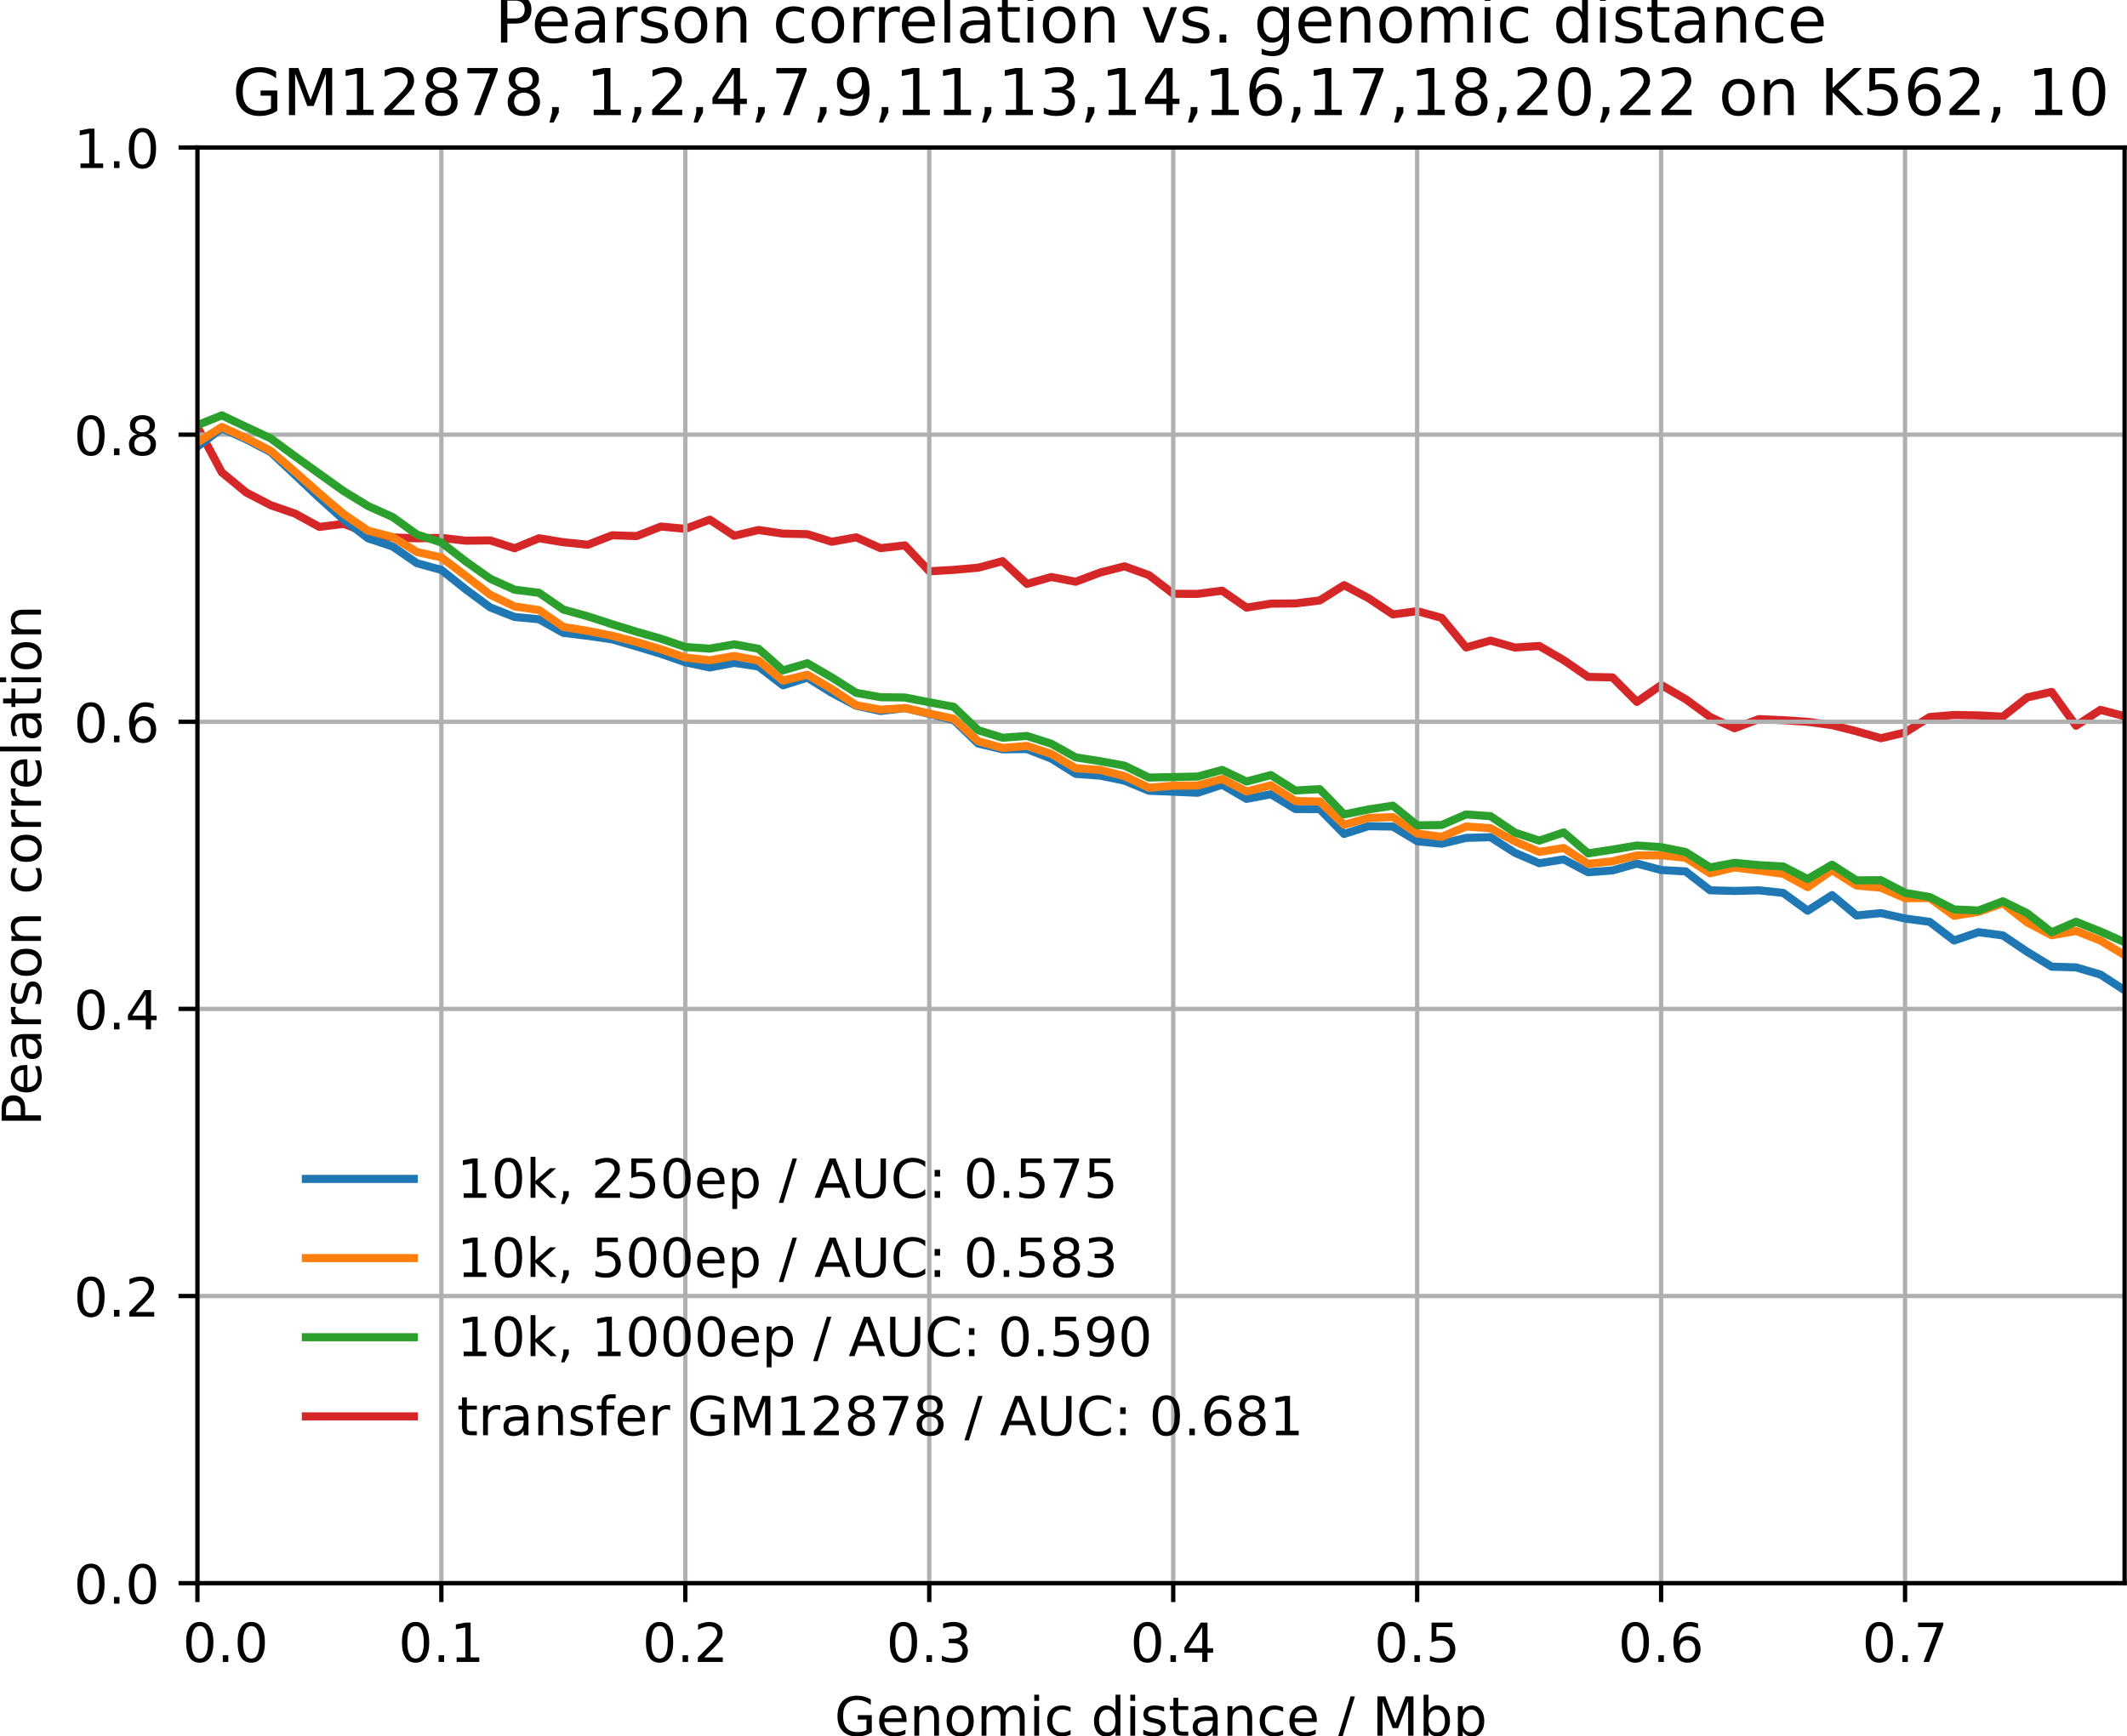
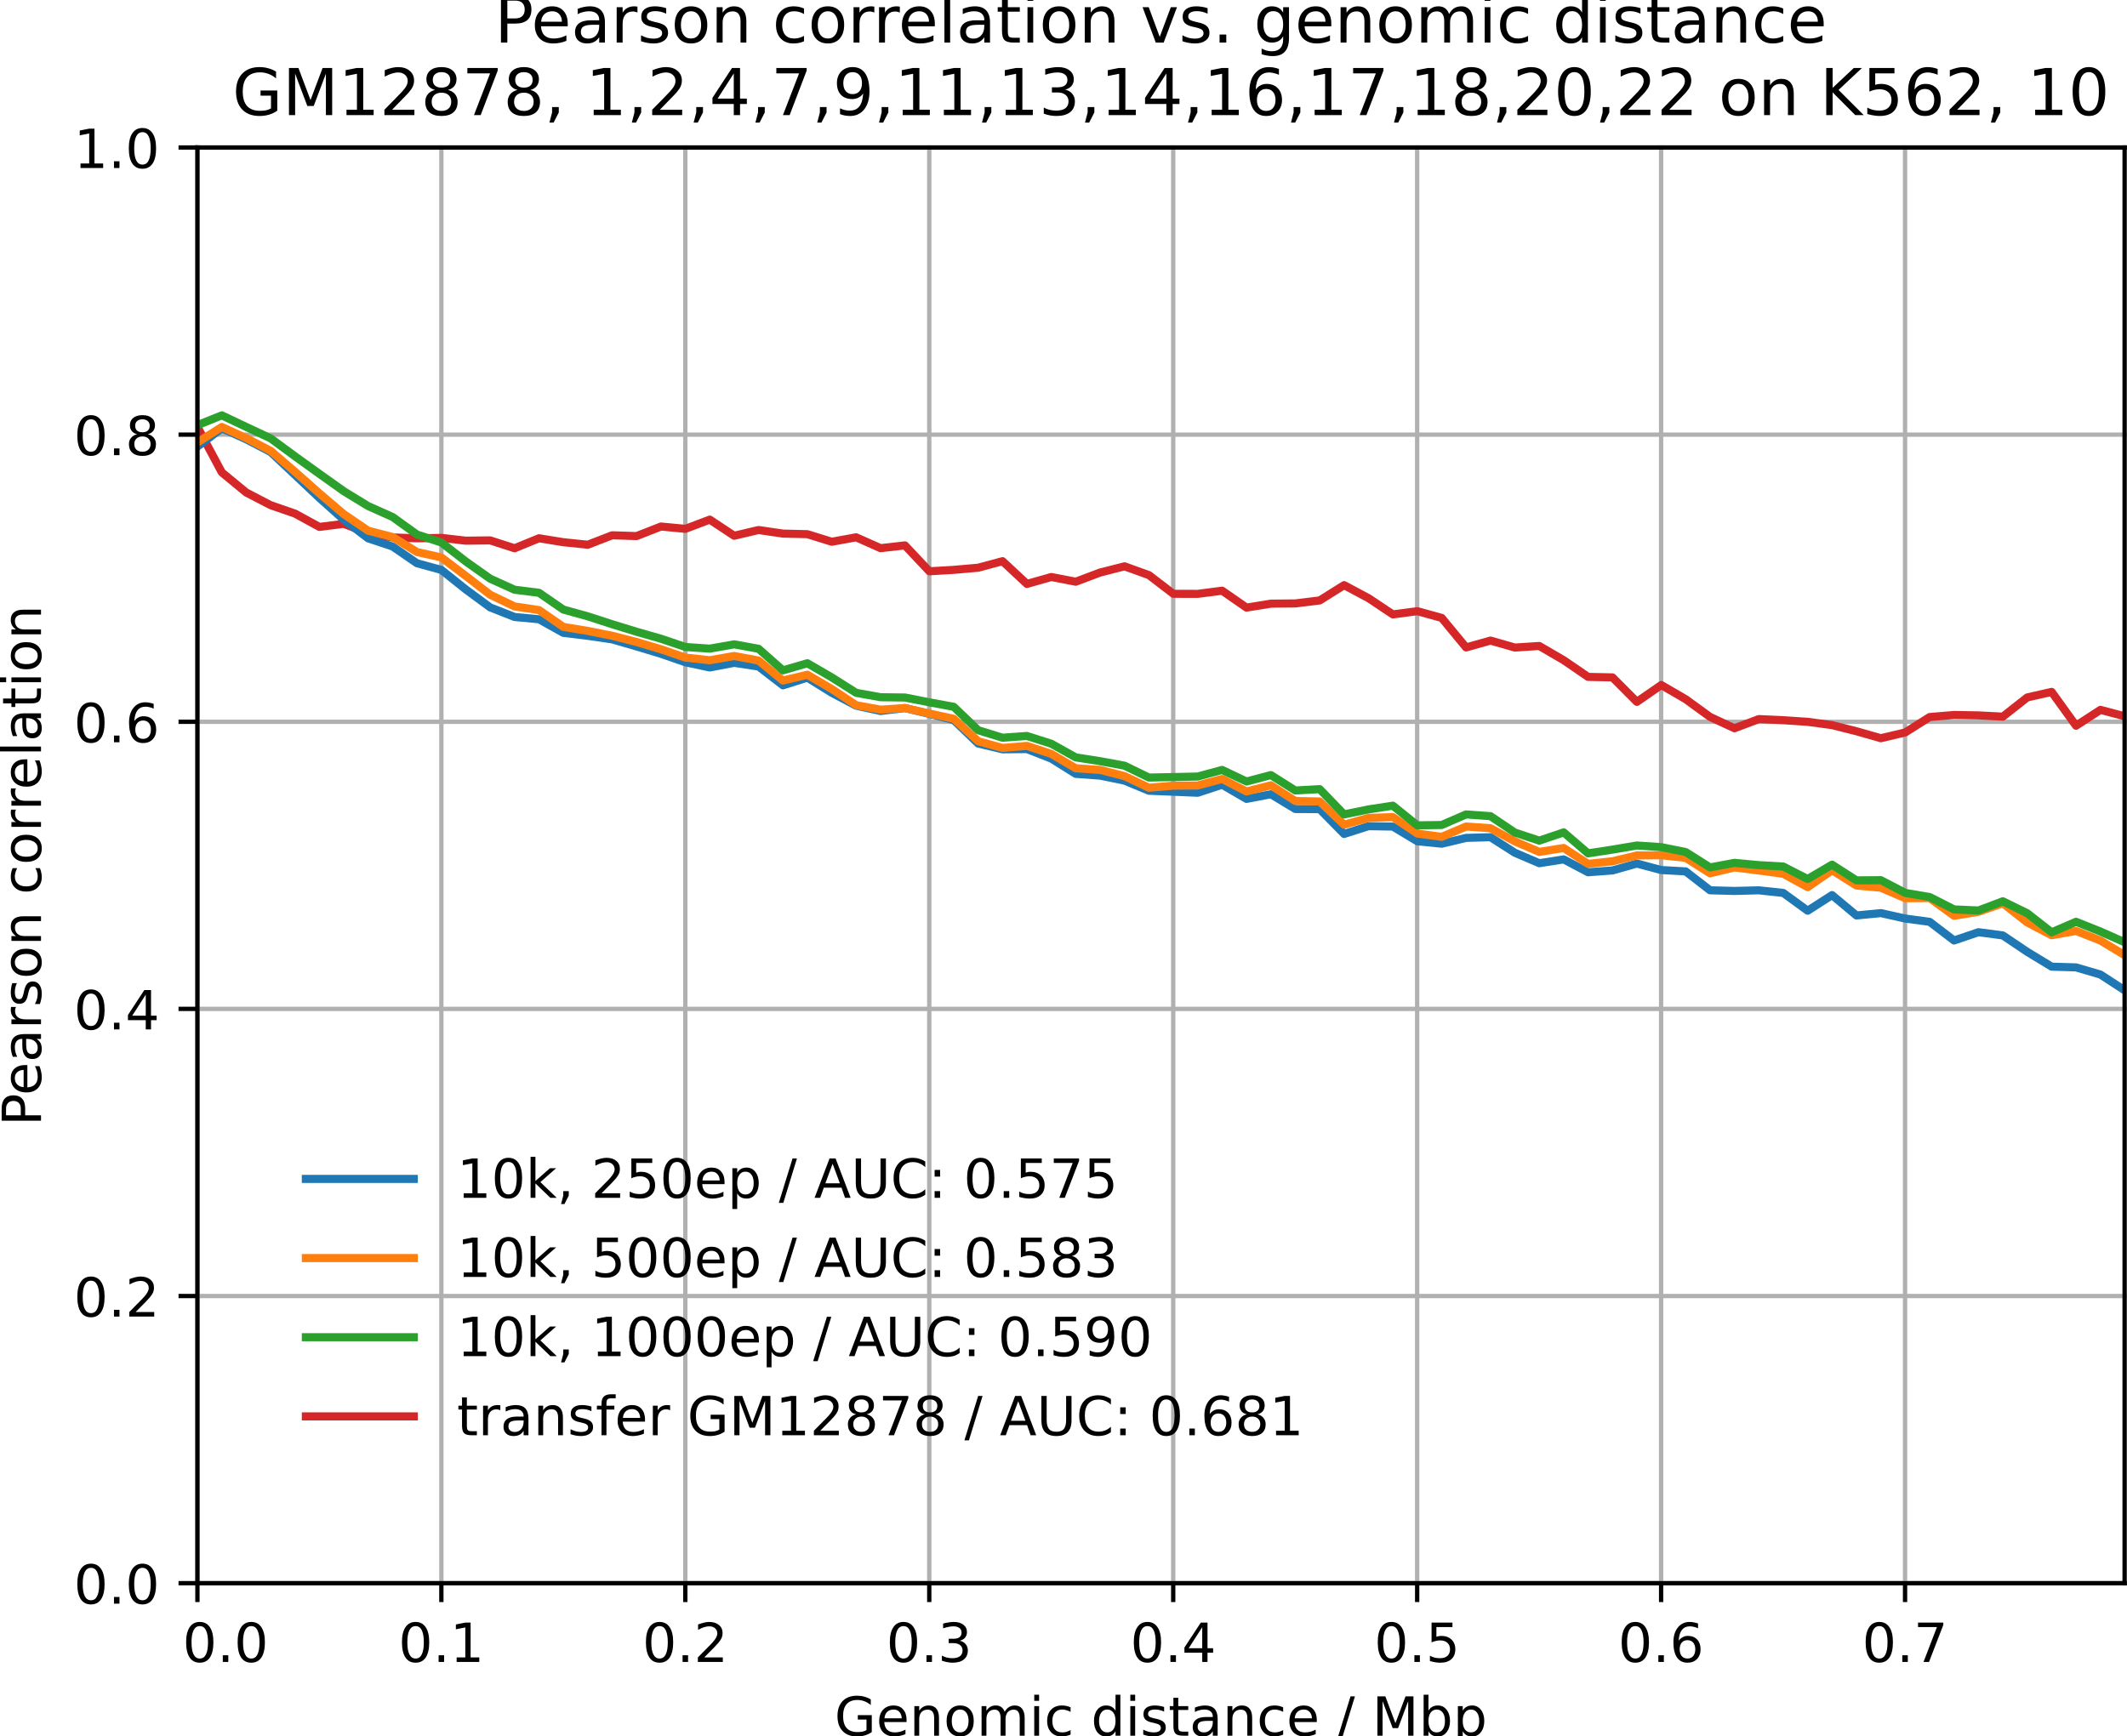
<svg xmlns="http://www.w3.org/2000/svg" version="1.1" id="svg2" xml:space="preserve" width="80mm" height="65.3mm" viewBox="0 0 302.362 246.803">
  <defs id="defs6">
    <clipPath clipPathUnits="userSpaceOnUse" id="clipPath22">
      <path d="M 57.6,38.016 H 414.72 V 304.128 H 57.6 Z" id="path20" />
    </clipPath>
    <clipPath clipPathUnits="userSpaceOnUse" id="clipPath40">
      <path d="M 57.6,38.016 H 414.72 V 304.128 H 57.6 Z" id="path38" />
    </clipPath>
    <clipPath clipPathUnits="userSpaceOnUse" id="clipPath58">
      <path d="M 57.6,38.016 H 414.72 V 304.128 H 57.6 Z" id="path56" />
    </clipPath>
    <clipPath clipPathUnits="userSpaceOnUse" id="clipPath76">
      <path d="M 57.6,38.016 H 414.72 V 304.128 H 57.6 Z" id="path74" />
    </clipPath>
    <clipPath clipPathUnits="userSpaceOnUse" id="clipPath94">
      <path d="M 57.6,38.016 H 414.72 V 304.128 H 57.6 Z" id="path92" />
    </clipPath>
    <clipPath clipPathUnits="userSpaceOnUse" id="clipPath112">
      <path d="M 57.6,38.016 H 414.72 V 304.128 H 57.6 Z" id="path110" />
    </clipPath>
    <clipPath clipPathUnits="userSpaceOnUse" id="clipPath130">
      <path d="M 57.6,38.016 H 414.72 V 304.128 H 57.6 Z" id="path128" />
    </clipPath>
    <clipPath clipPathUnits="userSpaceOnUse" id="clipPath148">
      <path d="M 57.6,38.016 H 414.72 V 304.128 H 57.6 Z" id="path146" />
    </clipPath>
    <clipPath clipPathUnits="userSpaceOnUse" id="clipPath170">
      <path d="M 57.6,38.016 H 414.72 V 304.128 H 57.6 Z" id="path168" />
    </clipPath>
    <clipPath clipPathUnits="userSpaceOnUse" id="clipPath188">
      <path d="M 57.6,38.016 H 414.72 V 304.128 H 57.6 Z" id="path186" />
    </clipPath>
    <clipPath clipPathUnits="userSpaceOnUse" id="clipPath206">
      <path d="M 57.6,38.016 H 414.72 V 304.128 H 57.6 Z" id="path204" />
    </clipPath>
    <clipPath clipPathUnits="userSpaceOnUse" id="clipPath224">
      <path d="M 57.6,38.016 H 414.72 V 304.128 H 57.6 Z" id="path222" />
    </clipPath>
    <clipPath clipPathUnits="userSpaceOnUse" id="clipPath242">
      <path d="M 57.6,38.016 H 414.72 V 304.128 H 57.6 Z" id="path240" />
    </clipPath>
    <clipPath clipPathUnits="userSpaceOnUse" id="clipPath260">
      <path d="M 57.6,38.016 H 414.72 V 304.128 H 57.6 Z" id="path258" />
    </clipPath>
    <clipPath clipPathUnits="userSpaceOnUse" id="clipPath282">
      <path d="M 57.6,38.016 H 414.72 V 304.128 H 57.6 Z" id="path280" />
    </clipPath>
    <clipPath clipPathUnits="userSpaceOnUse" id="clipPath292">
      <path d="M 57.6,38.016 H 414.72 V 304.128 H 57.6 Z" id="path290" />
    </clipPath>
    <clipPath clipPathUnits="userSpaceOnUse" id="clipPath302">
      <path d="M 57.6,38.016 H 414.72 V 304.128 H 57.6 Z" id="path300" />
    </clipPath>
    <clipPath clipPathUnits="userSpaceOnUse" id="clipPath312">
      <path d="M 57.6,38.016 H 414.72 V 304.128 H 57.6 Z" id="path310" />
    </clipPath>
  </defs>
  <g id="g10" transform="matrix(1.333333,0,0,-1.333333,-28.02396,443.5936)">
+     <path d="M 57.6,38.016 V 304.128" style="fill:none;stroke:#b0b0b0;stroke-width:0.8;stroke-linecap:square;stroke-linejoin:round;stroke-miterlimit:10;stroke-dasharray:none;stroke-opacity:1" id="path24" transform="matrix(0.5753527,0,0,0.5753527,8.925225,141.9839)" />
+     <path d="M 102.805,38.016 V 304.128" style="fill:none;stroke:#b0b0b0;stroke-width:0.8;stroke-linecap:square;stroke-linejoin:round;stroke-miterlimit:10;stroke-dasharray:none;stroke-opacity:1" id="path42" transform="matrix(0.5753527,0,0,0.5753527,8.925225,141.9839)" />
+     <path d="M 148.01,38.016 V 304.128" style="fill:none;stroke:#b0b0b0;stroke-width:0.8;stroke-linecap:square;stroke-linejoin:round;stroke-miterlimit:10;stroke-dasharray:none;stroke-opacity:1" id="path60" transform="matrix(0.5753527,0,0,0.5753527,8.925225,141.9839)" />
+     <path d="M 193.215,38.016 V 304.128" style="fill:none;stroke:#b0b0b0;stroke-width:0.8;stroke-linecap:square;stroke-linejoin:round;stroke-miterlimit:10;stroke-dasharray:none;stroke-opacity:1" id="path78" transform="matrix(0.5753527,0,0,0.5753527,8.925225,141.9839)" />
+     <path d="M 238.42,38.016 V 304.128" style="fill:none;stroke:#b0b0b0;stroke-width:0.8;stroke-linecap:square;stroke-linejoin:round;stroke-miterlimit:10;stroke-dasharray:none;stroke-opacity:1" id="path96" transform="matrix(0.5753527,0,0,0.5753527,8.925225,141.9839)" />
+     <path d="M 172.11,163.856 V 316.965" style="fill:none;stroke:#b0b0b0;stroke-width:0.46;stroke-linecap:square;stroke-linejoin:round;stroke-miterlimit:10;stroke-dasharray:none;stroke-opacity:1" id="path114" />
+     <path d="M 328.83,38.016 V 304.128" style="fill:none;stroke:#b0b0b0;stroke-width:0.8;stroke-linecap:square;stroke-linejoin:round;stroke-miterlimit:10;stroke-dasharray:none;stroke-opacity:1" id="path132" transform="matrix(0.5753527,0,0,0.5753527,8.925225,141.9839)" />
+     <path d="M 374.035,38.016 V 304.128" style="fill:none;stroke:#b0b0b0;stroke-width:0.8;stroke-linecap:square;stroke-linejoin:round;stroke-miterlimit:10;stroke-dasharray:none;stroke-opacity:1" id="path150" transform="matrix(0.5753527,0,0,0.5753527,8.925225,141.9839)" />
+     <path d="M 57.6,38.016 H 414.72" style="fill:none;stroke:#b0b0b0;stroke-width:0.8;stroke-linecap:square;stroke-linejoin:round;stroke-miterlimit:10;stroke-dasharray:none;stroke-opacity:1" id="path172" transform="matrix(0.5753527,0,0,0.5753527,8.925225,141.9839)" />
+     <path d="M 57.6,91.238 H 414.72" style="fill:none;stroke:#b0b0b0;stroke-width:0.8;stroke-linecap:square;stroke-linejoin:round;stroke-miterlimit:10;stroke-dasharray:none;stroke-opacity:1" id="path190" transform="matrix(0.5753527,0,0,0.5753527,8.925225,141.9839)" />
+     <path d="M 57.6,144.461 H 414.72" style="fill:none;stroke:#b0b0b0;stroke-width:0.8;stroke-linecap:square;stroke-linejoin:round;stroke-miterlimit:10;stroke-dasharray:none;stroke-opacity:1" id="path208" transform="matrix(0.5753527,0,0,0.5753527,8.925225,141.9839)" />
+     <path d="M 57.6,197.683 H 414.72" style="fill:none;stroke:#b0b0b0;stroke-width:0.8;stroke-linecap:square;stroke-linejoin:round;stroke-miterlimit:10;stroke-dasharray:none;stroke-opacity:1" id="path226" transform="matrix(0.5753527,0,0,0.5753527,8.925225,141.9839)" />
+     <path d="M 57.6,250.906 H 414.72" style="fill:none;stroke:#b0b0b0;stroke-width:0.8;stroke-linecap:square;stroke-linejoin:round;stroke-miterlimit:10;stroke-dasharray:none;stroke-opacity:1" id="path244" transform="matrix(0.5753527,0,0,0.5753527,8.925225,141.9839)" />
+     <path d="M 57.6,304.128 H 414.72" style="fill:none;stroke:#b0b0b0;stroke-width:0.8;stroke-linecap:square;stroke-linejoin:round;stroke-miterlimit:10;stroke-dasharray:none;stroke-opacity:1" id="path262" transform="matrix(0.5753527,0,0,0.5753527,8.925225,141.9839)" />
    <g id="g308" clip-path="url(#clipPath312)" transform="matrix(0.5753527,0,0,0.5753527,8.925225,141.9839)">
      <path d="m 57.6,252.355 4.521,-8.448 4.521,-3.724 4.521,-2.352 4.521,-1.561 4.521,-2.468 4.521,0.568 4.521,-1.726 4.521,-0.793 4.521,-0.16 4.521,0.077 4.521,-0.517 4.521,0.052 4.521,-1.458 4.521,1.854 4.521,-0.736 4.521,-0.462 4.521,1.749 4.521,-0.148 4.521,1.773 4.521,-0.43 4.521,1.707 4.521,-2.99 4.521,1.065 4.521,-0.664 4.521,-0.108 4.521,-1.404 4.521,0.825 4.521,-2.014 4.521,0.513 4.521,-4.799 4.521,0.265 4.521,0.396 4.521,1.213 4.521,-4.215 4.521,1.281 4.521,-0.873 4.521,1.703 4.521,1.151 4.521,-1.631 4.521,-3.46 4.521,-0.015 4.521,0.588 4.521,-3.132 4.521,0.73 4.521,0.041 4.521,0.556 4.521,2.835 4.521,-2.414 4.521,-3.011 4.521,0.6 4.521,-1.248 4.521,-5.476 4.521,1.275 4.521,-1.294 4.521,0.292 4.521,-2.636 4.521,-3.095 4.521,-0.092 4.521,-4.536 4.521,3.125 4.521,-2.632 4.521,-3.284 4.521,-2.101 4.521,1.701 4.521,-0.206 4.521,-0.306 4.521,-0.606 4.521,-1.139 4.521,-1.289 4.521,1.068 4.521,2.856 4.521,0.382 4.521,-0.077 4.521,-0.231 4.521,3.558 4.521,1.028 4.521,-6.27 4.521,2.941 4.521,-1.196" style="fill:none;stroke:#d62728;stroke-width:1.5;stroke-linecap:square;stroke-linejoin:round;stroke-miterlimit:10;stroke-dasharray:none;stroke-opacity:1" id="path314" />
    </g>
    <g id="g16" transform="matrix(0.5753527,0,0,0.5753527,8.925225,141.9839)">
-       <g id="g18" clip-path="url(#clipPath22)">
-         <path d="M 57.6,38.016 V 304.128" style="fill:none;stroke:#b0b0b0;stroke-width:0.8;stroke-linecap:square;stroke-linejoin:round;stroke-miterlimit:10;stroke-dasharray:none;stroke-opacity:1" id="path24" />
-       </g>
+       <g id="g18" clip-path="url(#clipPath22)" />
    </g>
    <path d="m 42.066,163.856 v -2.014" style="fill:#000000;fill-opacity:1;fill-rule:nonzero;stroke:#000000;stroke-width:0.46;stroke-linecap:butt;stroke-linejoin:round;stroke-miterlimit:10;stroke-dasharray:none;stroke-opacity:1" id="path28" />
    <g id="g34" transform="matrix(0.5753527,0,0,0.5753527,8.925225,141.9839)">
-       <g id="g36" clip-path="url(#clipPath40)">
-         <path d="M 102.805,38.016 V 304.128" style="fill:none;stroke:#b0b0b0;stroke-width:0.8;stroke-linecap:square;stroke-linejoin:round;stroke-miterlimit:10;stroke-dasharray:none;stroke-opacity:1" id="path42" />
-       </g>
+       <g id="g36" clip-path="url(#clipPath40)" />
    </g>
    <path d="m 68.074,163.856 v -2.014" style="fill:#000000;fill-opacity:1;fill-rule:nonzero;stroke:#000000;stroke-width:0.46;stroke-linecap:butt;stroke-linejoin:round;stroke-miterlimit:10;stroke-dasharray:none;stroke-opacity:1" id="path46" />
    <g id="g52" transform="matrix(0.5753527,0,0,0.5753527,8.925225,141.9839)">
-       <g id="g54" clip-path="url(#clipPath58)">
-         <path d="M 148.01,38.016 V 304.128" style="fill:none;stroke:#b0b0b0;stroke-width:0.8;stroke-linecap:square;stroke-linejoin:round;stroke-miterlimit:10;stroke-dasharray:none;stroke-opacity:1" id="path60" />
-       </g>
+       <g id="g54" clip-path="url(#clipPath58)" />
    </g>
    <path d="m 94.083,163.856 v -2.014" style="fill:#000000;fill-opacity:1;fill-rule:nonzero;stroke:#000000;stroke-width:0.46;stroke-linecap:butt;stroke-linejoin:round;stroke-miterlimit:10;stroke-dasharray:none;stroke-opacity:1" id="path64" />
    <g id="g70" transform="matrix(0.5753527,0,0,0.5753527,8.925225,141.9839)">
-       <g id="g72" clip-path="url(#clipPath76)">
-         <path d="M 193.215,38.016 V 304.128" style="fill:none;stroke:#b0b0b0;stroke-width:0.8;stroke-linecap:square;stroke-linejoin:round;stroke-miterlimit:10;stroke-dasharray:none;stroke-opacity:1" id="path78" />
-       </g>
+       <g id="g72" clip-path="url(#clipPath76)" />
    </g>
    <path d="m 120.092,163.856 v -2.014" style="fill:#000000;fill-opacity:1;fill-rule:nonzero;stroke:#000000;stroke-width:0.46;stroke-linecap:butt;stroke-linejoin:round;stroke-miterlimit:10;stroke-dasharray:none;stroke-opacity:1" id="path82" />
    <g id="g88" transform="matrix(0.5753527,0,0,0.5753527,8.925225,141.9839)">
-       <g id="g90" clip-path="url(#clipPath94)">
-         <path d="M 238.42,38.016 V 304.128" style="fill:none;stroke:#b0b0b0;stroke-width:0.8;stroke-linecap:square;stroke-linejoin:round;stroke-miterlimit:10;stroke-dasharray:none;stroke-opacity:1" id="path96" />
-       </g>
+       <g id="g90" clip-path="url(#clipPath94)" />
    </g>
    <path d="m 146.101,163.856 v -2.014" style="fill:#000000;fill-opacity:1;fill-rule:nonzero;stroke:#000000;stroke-width:0.46;stroke-linecap:butt;stroke-linejoin:round;stroke-miterlimit:10;stroke-dasharray:none;stroke-opacity:1" id="path100" />
-     <g id="g106" transform="matrix(0.5753527,0,0,0.5753527,8.925225,141.9839)">
-       <g id="g108" clip-path="url(#clipPath112)">
-         <path d="M 283.625,38.016 V 304.128" style="fill:none;stroke:#b0b0b0;stroke-width:0.8;stroke-linecap:square;stroke-linejoin:round;stroke-miterlimit:10;stroke-dasharray:none;stroke-opacity:1" id="path114" />
-       </g>
-     </g>
    <path d="m 172.11,163.856 v -2.014" style="fill:#000000;fill-opacity:1;fill-rule:nonzero;stroke:#000000;stroke-width:0.46;stroke-linecap:butt;stroke-linejoin:round;stroke-miterlimit:10;stroke-dasharray:none;stroke-opacity:1" id="path118" />
    <g id="g124" transform="matrix(0.5753527,0,0,0.5753527,8.925225,141.9839)">
-       <g id="g126" clip-path="url(#clipPath130)">
-         <path d="M 328.83,38.016 V 304.128" style="fill:none;stroke:#b0b0b0;stroke-width:0.8;stroke-linecap:square;stroke-linejoin:round;stroke-miterlimit:10;stroke-dasharray:none;stroke-opacity:1" id="path132" />
-       </g>
+       <g id="g126" clip-path="url(#clipPath130)" />
    </g>
    <path d="m 198.119,163.856 v -2.014" style="fill:#000000;fill-opacity:1;fill-rule:nonzero;stroke:#000000;stroke-width:0.46;stroke-linecap:butt;stroke-linejoin:round;stroke-miterlimit:10;stroke-dasharray:none;stroke-opacity:1" id="path136" />
    <g id="g142" transform="matrix(0.5753527,0,0,0.5753527,8.925225,141.9839)">
-       <g id="g144" clip-path="url(#clipPath148)">
-         <path d="M 374.035,38.016 V 304.128" style="fill:none;stroke:#b0b0b0;stroke-width:0.8;stroke-linecap:square;stroke-linejoin:round;stroke-miterlimit:10;stroke-dasharray:none;stroke-opacity:1" id="path150" />
-       </g>
+       <g id="g144" clip-path="url(#clipPath148)" />
    </g>
    <path d="m 224.127,163.856 v -2.014" style="fill:#000000;fill-opacity:1;fill-rule:nonzero;stroke:#000000;stroke-width:0.46;stroke-linecap:butt;stroke-linejoin:round;stroke-miterlimit:10;stroke-dasharray:none;stroke-opacity:1" id="path154" />
    <g id="g164" transform="matrix(0.5753527,0,0,0.5753527,8.925225,141.9839)">
-       <g id="g166" clip-path="url(#clipPath170)">
-         <path d="M 57.6,38.016 H 414.72" style="fill:none;stroke:#b0b0b0;stroke-width:0.8;stroke-linecap:square;stroke-linejoin:round;stroke-miterlimit:10;stroke-dasharray:none;stroke-opacity:1" id="path172" />
-       </g>
+       <g id="g166" clip-path="url(#clipPath170)" />
    </g>
    <path d="M 42.066,163.856 H 40.052" style="fill:#000000;fill-opacity:1;fill-rule:nonzero;stroke:#000000;stroke-width:0.46;stroke-linecap:butt;stroke-linejoin:round;stroke-miterlimit:10;stroke-dasharray:none;stroke-opacity:1" id="path176" />
    <g id="g182" transform="matrix(0.5753527,0,0,0.5753527,8.925225,141.9839)">
-       <g id="g184" clip-path="url(#clipPath188)">
-         <path d="M 57.6,91.238 H 414.72" style="fill:none;stroke:#b0b0b0;stroke-width:0.8;stroke-linecap:square;stroke-linejoin:round;stroke-miterlimit:10;stroke-dasharray:none;stroke-opacity:1" id="path190" />
-       </g>
+       <g id="g184" clip-path="url(#clipPath188)" />
    </g>
    <path d="M 42.066,194.478 H 40.052" style="fill:#000000;fill-opacity:1;fill-rule:nonzero;stroke:#000000;stroke-width:0.46;stroke-linecap:butt;stroke-linejoin:round;stroke-miterlimit:10;stroke-dasharray:none;stroke-opacity:1" id="path194" />
    <g id="g200" transform="matrix(0.5753527,0,0,0.5753527,8.925225,141.9839)">
-       <g id="g202" clip-path="url(#clipPath206)">
-         <path d="M 57.6,144.461 H 414.72" style="fill:none;stroke:#b0b0b0;stroke-width:0.8;stroke-linecap:square;stroke-linejoin:round;stroke-miterlimit:10;stroke-dasharray:none;stroke-opacity:1" id="path208" />
-       </g>
+       <g id="g202" clip-path="url(#clipPath206)" />
    </g>
    <path d="M 42.066,225.1 H 40.052" style="fill:#000000;fill-opacity:1;fill-rule:nonzero;stroke:#000000;stroke-width:0.46;stroke-linecap:butt;stroke-linejoin:round;stroke-miterlimit:10;stroke-dasharray:none;stroke-opacity:1" id="path212" />
    <g id="g218" transform="matrix(0.5753527,0,0,0.5753527,8.925225,141.9839)">
-       <g id="g220" clip-path="url(#clipPath224)">
-         <path d="M 57.6,197.683 H 414.72" style="fill:none;stroke:#b0b0b0;stroke-width:0.8;stroke-linecap:square;stroke-linejoin:round;stroke-miterlimit:10;stroke-dasharray:none;stroke-opacity:1" id="path226" />
-       </g>
+       <g id="g220" clip-path="url(#clipPath224)" />
    </g>
    <path d="M 42.066,255.721 H 40.052" style="fill:#000000;fill-opacity:1;fill-rule:nonzero;stroke:#000000;stroke-width:0.46;stroke-linecap:butt;stroke-linejoin:round;stroke-miterlimit:10;stroke-dasharray:none;stroke-opacity:1" id="path230" />
    <g id="g236" transform="matrix(0.5753527,0,0,0.5753527,8.925225,141.9839)">
-       <g id="g238" clip-path="url(#clipPath242)">
-         <path d="M 57.6,250.906 H 414.72" style="fill:none;stroke:#b0b0b0;stroke-width:0.8;stroke-linecap:square;stroke-linejoin:round;stroke-miterlimit:10;stroke-dasharray:none;stroke-opacity:1" id="path244" />
-       </g>
+       <g id="g238" clip-path="url(#clipPath242)" />
    </g>
    <path d="M 42.066,286.343 H 40.052" style="fill:#000000;fill-opacity:1;fill-rule:nonzero;stroke:#000000;stroke-width:0.46;stroke-linecap:butt;stroke-linejoin:round;stroke-miterlimit:10;stroke-dasharray:none;stroke-opacity:1" id="path248" />
    <g id="g254" transform="matrix(0.5753527,0,0,0.5753527,8.925225,141.9839)">
-       <g id="g256" clip-path="url(#clipPath260)">
-         <path d="M 57.6,304.128 H 414.72" style="fill:none;stroke:#b0b0b0;stroke-width:0.8;stroke-linecap:square;stroke-linejoin:round;stroke-miterlimit:10;stroke-dasharray:none;stroke-opacity:1" id="path262" />
-       </g>
+       <g id="g256" clip-path="url(#clipPath260)" />
    </g>
    <path d="M 42.066,316.965 H 40.052" style="fill:#000000;fill-opacity:1;fill-rule:nonzero;stroke:#000000;stroke-width:0.46;stroke-linecap:butt;stroke-linejoin:round;stroke-miterlimit:10;stroke-dasharray:none;stroke-opacity:1" id="path266" />
    <g id="g278" clip-path="url(#clipPath282)" transform="matrix(0.5753527,0,0,0.5753527,8.925225,141.9839)">
      <path d="m 57.6,248.683 4.521,3.397 4.521,-2.041 4.521,-2.346 4.521,-4.252 4.521,-4.264 4.521,-4.054 4.521,-3.448 4.521,-1.505 4.521,-3.103 4.521,-1.24 4.521,-3.612 4.521,-3.332 4.521,-1.777 4.521,-0.421 4.521,-2.524 4.521,-0.544 4.521,-0.661 4.521,-1.31 4.521,-1.366 4.521,-1.567 4.521,-0.966 4.521,0.863 4.521,-0.687 4.521,-3.486 4.521,1.43 4.521,-2.815 4.521,-2.385 4.521,-0.986 4.521,0.542 4.521,-1.075 4.521,-1.146 4.521,-4.346 4.521,-1.079 4.521,0.044 4.521,-1.762 4.521,-2.83 4.521,-0.328 4.521,-0.928 4.521,-1.875 4.521,-0.177 4.521,-0.195 4.521,1.494 4.521,-2.631 4.521,0.86 4.521,-2.735 4.521,-0.024 4.521,-4.599 4.521,1.443 4.521,-0.079 4.521,-2.722 4.521,-0.452 4.521,1.077 4.521,0.131 4.521,-2.885 4.521,-1.936 4.521,0.708 4.521,-2.386 4.521,0.336 4.521,1.274 4.521,-1.2 4.521,-0.251 4.521,-3.503 4.521,-0.119 4.521,0.115 4.521,-0.484 4.521,-3.297 4.521,2.897 4.521,-3.777 4.521,0.438 4.521,-1.011 4.521,-0.605 4.521,-3.459 4.521,1.534 4.521,-0.598 4.521,-3.04 4.521,-2.748 4.521,-0.136 4.521,-1.327 4.521,-2.939" style="fill:none;stroke:#1f77b4;stroke-width:1.5;stroke-linecap:square;stroke-linejoin:round;stroke-miterlimit:10;stroke-dasharray:none;stroke-opacity:1" id="path284" />
    </g>
    <g id="g288" clip-path="url(#clipPath292)" transform="matrix(0.5753527,0,0,0.5753527,8.925225,141.9839)">
      <path d="m 57.6,249.456 4.521,2.874 4.521,-2.084 4.521,-2.337 4.521,-3.891 4.521,-4.005 4.521,-3.849 4.521,-3.069 4.521,-1.164 4.521,-2.788 4.521,-1.001 4.521,-3.426 4.521,-3.486 4.521,-2.173 4.521,-0.669 4.521,-3.12 4.521,-0.744 4.521,-0.898 4.521,-1.16 4.521,-1.343 4.521,-1.544 4.521,-0.489 4.521,0.787 4.521,-0.846 4.521,-3.705 4.521,1.077 4.521,-2.647 4.521,-3.002 4.521,-0.827 4.521,0.297 4.521,-1.016 4.521,-0.974 4.521,-4.161 4.521,-1.24 4.521,0.381 4.521,-1.488 4.521,-2.658 4.521,-0.309 4.521,-1.147 4.521,-2.15 4.521,0.376 4.521,0.041 4.521,1.204 4.521,-2.319 4.521,1.142 4.521,-2.911 4.521,-0.086 4.521,-4.304 4.521,1.259 4.521,0.149 4.521,-3.05 4.521,-0.608 4.521,1.914 4.521,-0.315 4.521,-2.446 4.521,-1.947 4.521,0.728 4.521,-2.944 4.521,0.483 4.521,1.077 4.521,0.036 4.521,-0.47 4.521,-2.875 4.521,1.09 4.521,-0.574 4.521,-0.605 4.521,-2.48 4.521,3.143 4.521,-2.837 4.521,-0.406 4.521,-1.954 4.521,0.04 4.521,-3.289 4.521,0.738 4.521,1.579 4.521,-3.555 4.521,-2.369 4.521,0.793 4.521,-1.782 4.521,-2.721" style="fill:none;stroke:#ff7f0e;stroke-width:1.5;stroke-linecap:square;stroke-linejoin:round;stroke-miterlimit:10;stroke-dasharray:none;stroke-opacity:1" id="path294" />
    </g>
    <g id="g298" clip-path="url(#clipPath302)" transform="matrix(0.5753527,0,0,0.5753527,8.925225,141.9839)">
      <path d="m 57.6,252.662 4.521,1.82 4.521,-2.143 4.521,-2.122 4.521,-3.33 4.521,-3.249 4.521,-3.22 4.521,-2.761 4.521,-2.017 4.521,-3.255 4.521,-1.476 4.521,-3.508 4.521,-3.199 4.521,-2.045 4.521,-0.566 4.521,-3.113 4.521,-1.253 4.521,-1.465 4.521,-1.391 4.521,-1.291 4.521,-1.534 4.521,-0.307 4.521,0.799 4.521,-0.822 4.521,-4.001 4.521,1.319 4.521,-2.621 4.521,-2.861 4.521,-0.815 4.521,-0.054 4.521,-0.892 4.521,-0.833 4.521,-4.337 4.521,-1.391 4.521,0.325 4.521,-1.444 4.521,-2.526 4.521,-0.705 4.521,-0.834 4.521,-2.198 4.521,0.089 4.521,0.097 4.521,1.227 4.521,-2.147 4.521,1.188 4.521,-2.852 4.521,0.247 4.521,-4.684 4.521,0.929 4.521,0.691 4.521,-3.647 4.521,0.066 4.521,1.959 4.521,-0.323 4.521,-3.04 4.521,-1.494 4.521,1.53 4.521,-3.887 4.521,0.691 4.521,0.765 4.521,-0.309 4.521,-0.903 4.521,-2.854 4.521,0.848 4.521,-0.423 4.521,-0.259 4.521,-2.31 4.521,2.653 4.521,-2.91 4.521,0.039 4.521,-2.362 4.521,-0.762 4.521,-2.294 4.521,-0.201 4.521,1.708 4.521,-2.22 4.521,-3.537 4.521,1.956 4.521,-1.804 4.521,-2.007" style="fill:none;stroke:#2ca02c;stroke-width:1.5;stroke-linecap:square;stroke-linejoin:round;stroke-miterlimit:10;stroke-dasharray:none;stroke-opacity:1" id="path304" />
    </g>
    <path d="M 42.066,163.856 V 316.965" style="fill:none;stroke:#000000;stroke-width:0.46;stroke-linecap:square;stroke-linejoin:miter;stroke-miterlimit:10;stroke-dasharray:none;stroke-opacity:1" id="path318" />
    <path d="M 247.535,163.856 V 316.965" style="fill:none;stroke:#000000;stroke-width:0.46;stroke-linecap:square;stroke-linejoin:miter;stroke-miterlimit:10;stroke-dasharray:none;stroke-opacity:1" id="path320" />
    <path d="M 42.066,163.856 H 247.535" style="fill:none;stroke:#000000;stroke-width:0.46;stroke-linecap:square;stroke-linejoin:miter;stroke-miterlimit:10;stroke-dasharray:none;stroke-opacity:1" id="path322" />
    <path d="M 42.066,316.965 H 247.535" style="fill:none;stroke:#000000;stroke-width:0.46;stroke-linecap:square;stroke-linejoin:miter;stroke-miterlimit:10;stroke-dasharray:none;stroke-opacity:1" id="path324" />
    <path d="M 53.627,206.97 H 65.134" style="fill:none;stroke:#1f77b4;stroke-width:0.863;stroke-linecap:square;stroke-linejoin:round;stroke-miterlimit:10;stroke-dasharray:none;stroke-opacity:1" id="path334" />
    <path d="M 53.627,198.528 H 65.134" style="fill:none;stroke:#ff7f0e;stroke-width:0.863;stroke-linecap:square;stroke-linejoin:round;stroke-miterlimit:10;stroke-dasharray:none;stroke-opacity:1" id="path340" />
    <path d="M 53.627,190.087 H 65.134" style="fill:none;stroke:#2ca02c;stroke-width:0.863;stroke-linecap:square;stroke-linejoin:round;stroke-miterlimit:10;stroke-dasharray:none;stroke-opacity:1" id="path346" />
    <path d="M 53.627,181.645 H 65.134" style="fill:none;stroke:#d62728;stroke-width:0.863;stroke-linecap:square;stroke-linejoin:round;stroke-miterlimit:10;stroke-dasharray:none;stroke-opacity:1" id="path352" />
  </g>
  <g id="layer1" style="display:inline">
    <text style="font-variant:normal;font-weight:normal;font-size:7.671px;font-family:'DejaVu Sans';-inkscape-font-specification:DejaVuSans;writing-mode:lr-tb;fill:#000000;fill-opacity:1;fill-rule:nonzero;stroke:none;stroke-width:0.767" id="text32" x="25.962" y="236.314">
      <tspan x="25.962 30.841 33.281" y="236.314" id="tspan30" style="stroke-width:0.767">0.0</tspan>
    </text>
    <text style="font-variant:normal;font-weight:normal;font-size:7.671px;font-family:'DejaVu Sans';-inkscape-font-specification:DejaVuSans;writing-mode:lr-tb;fill:#000000;fill-opacity:1;fill-rule:nonzero;stroke:none;stroke-width:0.767" id="text50" x="56.641" y="236.314">
      <tspan x="56.641 61.52 63.959" y="236.314" id="tspan48" style="stroke-width:0.767">0.1</tspan>
    </text>
    <text style="font-variant:normal;font-weight:normal;font-size:7.671px;font-family:'DejaVu Sans';-inkscape-font-specification:DejaVuSans;writing-mode:lr-tb;fill:#000000;fill-opacity:1;fill-rule:nonzero;stroke:none;stroke-width:0.767" id="text68" x="91.319" y="236.314">
      <tspan x="91.319 96.198 98.638" y="236.314" id="tspan66" style="stroke-width:0.767">0.2</tspan>
    </text>
    <text style="font-variant:normal;font-weight:normal;font-size:7.671px;font-family:'DejaVu Sans';-inkscape-font-specification:DejaVuSans;writing-mode:lr-tb;fill:#000000;fill-opacity:1;fill-rule:nonzero;stroke:none;stroke-width:0.767" id="text86" x="125.998" y="236.314">
      <tspan x="125.998 130.877 133.316" y="236.314" id="tspan84" style="stroke-width:0.767">0.3</tspan>
    </text>
    <text style="font-variant:normal;font-weight:normal;font-size:7.671px;font-family:'DejaVu Sans';-inkscape-font-specification:DejaVuSans;writing-mode:lr-tb;fill:#000000;fill-opacity:1;fill-rule:nonzero;stroke:none;stroke-width:0.767" id="text104" x="160.676" y="236.314">
      <tspan x="160.676 165.555 167.995" y="236.314" id="tspan102" style="stroke-width:0.767">0.4</tspan>
    </text>
    <text style="font-variant:normal;font-weight:normal;font-size:7.671px;font-family:'DejaVu Sans';-inkscape-font-specification:DejaVuSans;writing-mode:lr-tb;fill:#000000;fill-opacity:1;fill-rule:nonzero;stroke:none;stroke-width:0.767" id="text122" x="195.355" y="236.314">
      <tspan x="195.355 200.234 202.673" y="236.314" id="tspan120" style="stroke-width:0.767">0.5</tspan>
    </text>
    <text style="font-variant:normal;font-weight:normal;font-size:7.671px;font-family:'DejaVu Sans';-inkscape-font-specification:DejaVuSans;writing-mode:lr-tb;fill:#000000;fill-opacity:1;fill-rule:nonzero;stroke:none;stroke-width:0.767" id="text140" x="230.033" y="236.314">
      <tspan x="230.033 234.912 237.352" y="236.314" id="tspan138" style="stroke-width:0.767">0.6</tspan>
    </text>
    <text style="font-variant:normal;font-weight:normal;font-size:7.671px;font-family:'DejaVu Sans';-inkscape-font-specification:DejaVuSans;writing-mode:lr-tb;fill:#000000;fill-opacity:1;fill-rule:nonzero;stroke:none;stroke-width:0.767" id="text158" x="264.712" y="236.314">
      <tspan x="264.712 269.591 272.03" y="236.314" id="tspan156" style="stroke-width:0.767">0.7</tspan>
    </text>
    <text style="font-variant:normal;font-weight:normal;font-size:7.671px;font-family:'DejaVu Sans';-inkscape-font-specification:DejaVuSans;writing-mode:lr-tb;fill:#000000;fill-opacity:1;fill-rule:nonzero;stroke:none;stroke-width:0.767" id="text162" x="118.614" y="246.802">
      <tspan x="118.614 124.559 129.277 134.14 138.835 146.307 148.44 152.659 155.099 159.97 162.103 166.099 169.107 173.809 178.673 182.892 187.61 190.049 192.635 195.074 201.695 206.566" y="246.802" id="tspan160" style="stroke-width:0.767">Genomic distance / Mbp</tspan>
    </text>
    <text style="font-variant:normal;font-weight:normal;font-size:7.671px;font-family:'DejaVu Sans';-inkscape-font-specification:DejaVuSans;writing-mode:lr-tb;fill:#000000;fill-opacity:1;fill-rule:nonzero;stroke:none;stroke-width:0.767" id="text180" x="10.491" y="228.031">
      <tspan x="10.491 15.37 17.81" y="228.031" id="tspan178" style="stroke-width:0.767">0.0</tspan>
    </text>
    <text style="font-variant:normal;font-weight:normal;font-size:7.671px;font-family:'DejaVu Sans';-inkscape-font-specification:DejaVuSans;writing-mode:lr-tb;fill:#000000;fill-opacity:1;fill-rule:nonzero;stroke:none;stroke-width:0.767" id="text198" x="10.491" y="187.202">
      <tspan x="10.491 15.37 17.81" y="187.202" id="tspan196" style="stroke-width:0.767">0.2</tspan>
    </text>
    <text style="font-variant:normal;font-weight:normal;font-size:7.671px;font-family:'DejaVu Sans';-inkscape-font-specification:DejaVuSans;writing-mode:lr-tb;fill:#000000;fill-opacity:1;fill-rule:nonzero;stroke:none;stroke-width:0.767" id="text216" x="10.491" y="146.373">
      <tspan x="10.491 15.37 17.81" y="146.373" id="tspan214" style="stroke-width:0.767">0.4</tspan>
    </text>
    <text style="font-variant:normal;font-weight:normal;font-size:7.671px;font-family:'DejaVu Sans';-inkscape-font-specification:DejaVuSans;writing-mode:lr-tb;fill:#000000;fill-opacity:1;fill-rule:nonzero;stroke:none;stroke-width:0.767" id="text234" x="10.491" y="105.544">
      <tspan x="10.491 15.37 17.81" y="105.544" id="tspan232" style="stroke-width:0.767">0.6</tspan>
    </text>
    <text style="font-variant:normal;font-weight:normal;font-size:7.671px;font-family:'DejaVu Sans';-inkscape-font-specification:DejaVuSans;writing-mode:lr-tb;fill:#000000;fill-opacity:1;fill-rule:nonzero;stroke:none;stroke-width:0.767" id="text252" x="10.491" y="64.716">
      <tspan x="10.491 15.37 17.81" y="64.716" id="tspan250" style="stroke-width:0.767">0.8</tspan>
    </text>
    <text style="font-variant:normal;font-weight:normal;font-size:7.671px;font-family:'DejaVu Sans';-inkscape-font-specification:DejaVuSans;writing-mode:lr-tb;fill:#000000;fill-opacity:1;fill-rule:nonzero;stroke:none;stroke-width:0.767" id="text270" x="10.491" y="23.887">
      <tspan x="10.491 15.37 17.81" y="23.887" id="tspan268" style="stroke-width:0.767">1.0</tspan>
    </text>
    <text transform="rotate(-90)" style="font-variant:normal;font-weight:normal;font-size:7.671px;font-family:'DejaVu Sans';-inkscape-font-specification:DejaVuSans;writing-mode:lr-tb;fill:#000000;fill-opacity:1;fill-rule:nonzero;stroke:none;stroke-width:0.767" id="text274" x="-160.108" y="5.828">
      <tspan x="-160.108 -155.483 -150.765 -146.062 -142.909 -138.912 -134.218 -129.354 -126.914 -122.695 -118 -114.847 -111.694 -106.977 -104.844 -100.141 -97.134 -95.002 -90.307" y="5.828" id="tspan272" style="stroke-width:0.767">Pearson correlation</tspan>
    </text>
    <text style="font-variant:normal;font-weight:normal;font-size:9.206px;font-family:'DejaVu Sans';-inkscape-font-specification:DejaVuSans;writing-mode:lr-tb;fill:#000000;fill-opacity:1;fill-rule:nonzero;stroke:none;stroke-width:0.767" id="text328" x="70.308" y="6.053">
      <tspan x="70.308 75.859 81.52 87.163 90.947 95.743 101.377 107.213 110.141 115.204 120.838 124.621 128.405 134.066 136.625 142.268 145.877 148.436 154.07 159.906 162.834 168.284 173.08 176.007 178.935 184.78 190.442 196.278 201.912 210.878 213.437 218.5 221.428 227.273 229.833 234.629 238.237 243.88 249.717 254.78" y="6.053" id="tspan326" style="stroke-width:0.767">Pearson correlation vs. genomic distance</tspan>
    </text>
    <text style="font-variant:normal;font-weight:normal;font-size:9.206px;font-family:'DejaVu Sans';-inkscape-font-specification:DejaVuSans;writing-mode:lr-tb;fill:#000000;fill-opacity:1;fill-rule:nonzero;stroke:none;stroke-width:0.767" id="text332" x="33.039" y="16.371">
      <tspan x="33.039 40.173 48.117 53.972 59.827 65.682 71.537 77.391 80.319 83.246 89.101 92.028 97.883 100.811 106.665 109.593 115.448 118.375 124.23 127.157 133.012 138.867 141.794 147.649 153.504 156.431 162.286 168.141 171.068 176.923 182.778 185.705 191.56 197.415 200.342 206.197 212.052 214.979 220.834 226.688 229.616 235.471 241.325 244.253 249.887 255.723 258.65 264.689 270.544 276.399 282.254 285.181 288.109 293.963" y="16.371" id="tspan330" style="stroke-width:0.767">GM12878, 1,2,4,7,9,11,13,14,16,17,18,20,22 on K562, 10</tspan>
    </text>
    <text style="font-variant:normal;font-weight:normal;font-size:7.671px;font-family:'DejaVu Sans';-inkscape-font-specification:DejaVuSans;writing-mode:lr-tb;fill:#000000;fill-opacity:1;fill-rule:nonzero;stroke:none;stroke-width:0.767" id="text338" x="64.959" y="170.319">
      <tspan x="64.959 69.838 74.717 79.159 81.598 84.038 88.917 93.796 98.675 103.392 108.264 110.703 113.289 115.728 120.975 126.591 131.945 134.531 136.97 141.849 144.289 149.168 154.047" y="170.319" id="tspan336" style="stroke-width:0.767">10k, 250ep / AUC: 0.575</tspan>
    </text>
    <text style="font-variant:normal;font-weight:normal;font-size:7.671px;font-family:'DejaVu Sans';-inkscape-font-specification:DejaVuSans;writing-mode:lr-tb;fill:#000000;fill-opacity:1;fill-rule:nonzero;stroke:none;stroke-width:0.767" id="text344" x="64.959" y="181.574">
      <tspan x="64.959 69.838 74.717 79.159 81.598 84.038 88.917 93.796 98.675 103.392 108.264 110.703 113.289 115.728 120.975 126.591 131.945 134.531 136.97 141.849 144.289 149.168 154.047" y="181.574" id="tspan342" style="stroke-width:0.767">10k, 500ep / AUC: 0.583</tspan>
    </text>
    <text style="font-variant:normal;font-weight:normal;font-size:7.671px;font-family:'DejaVu Sans';-inkscape-font-specification:DejaVuSans;writing-mode:lr-tb;fill:#000000;fill-opacity:1;fill-rule:nonzero;stroke:none;stroke-width:0.767" id="text350" x="64.959" y="192.83">
      <tspan x="64.959 69.838 74.717 79.159 81.598 84.038 88.917 93.796 98.675 103.554 108.271 113.143 115.582 118.168 120.607 125.854 131.47 136.824 139.41 141.849 146.728 149.168 154.047 158.926" y="192.83" id="tspan348" style="stroke-width:0.767">10k, 1000ep / AUC: 0.590</tspan>
    </text>
    <text style="font-variant:normal;font-weight:normal;font-size:7.671px;font-family:'DejaVu Sans';-inkscape-font-specification:DejaVuSans;writing-mode:lr-tb;fill:#000000;fill-opacity:1;fill-rule:nonzero;stroke:none;stroke-width:0.767" id="text356" x="64.959" y="204.085">
      <tspan x="64.959 67.966 71.119 75.822 80.685 84.682 87.382 92.1 95.253 97.693 103.638 110.258 115.137 120.016 124.895 129.774 134.653 137.093 139.678 142.118 147.365 152.98 158.335 160.92 163.36 168.239 170.678 175.557 180.436" y="204.085" id="tspan354" style="stroke-width:0.767">transfer GM12878 / AUC: 0.681</tspan>
    </text>
  </g>
</svg>
